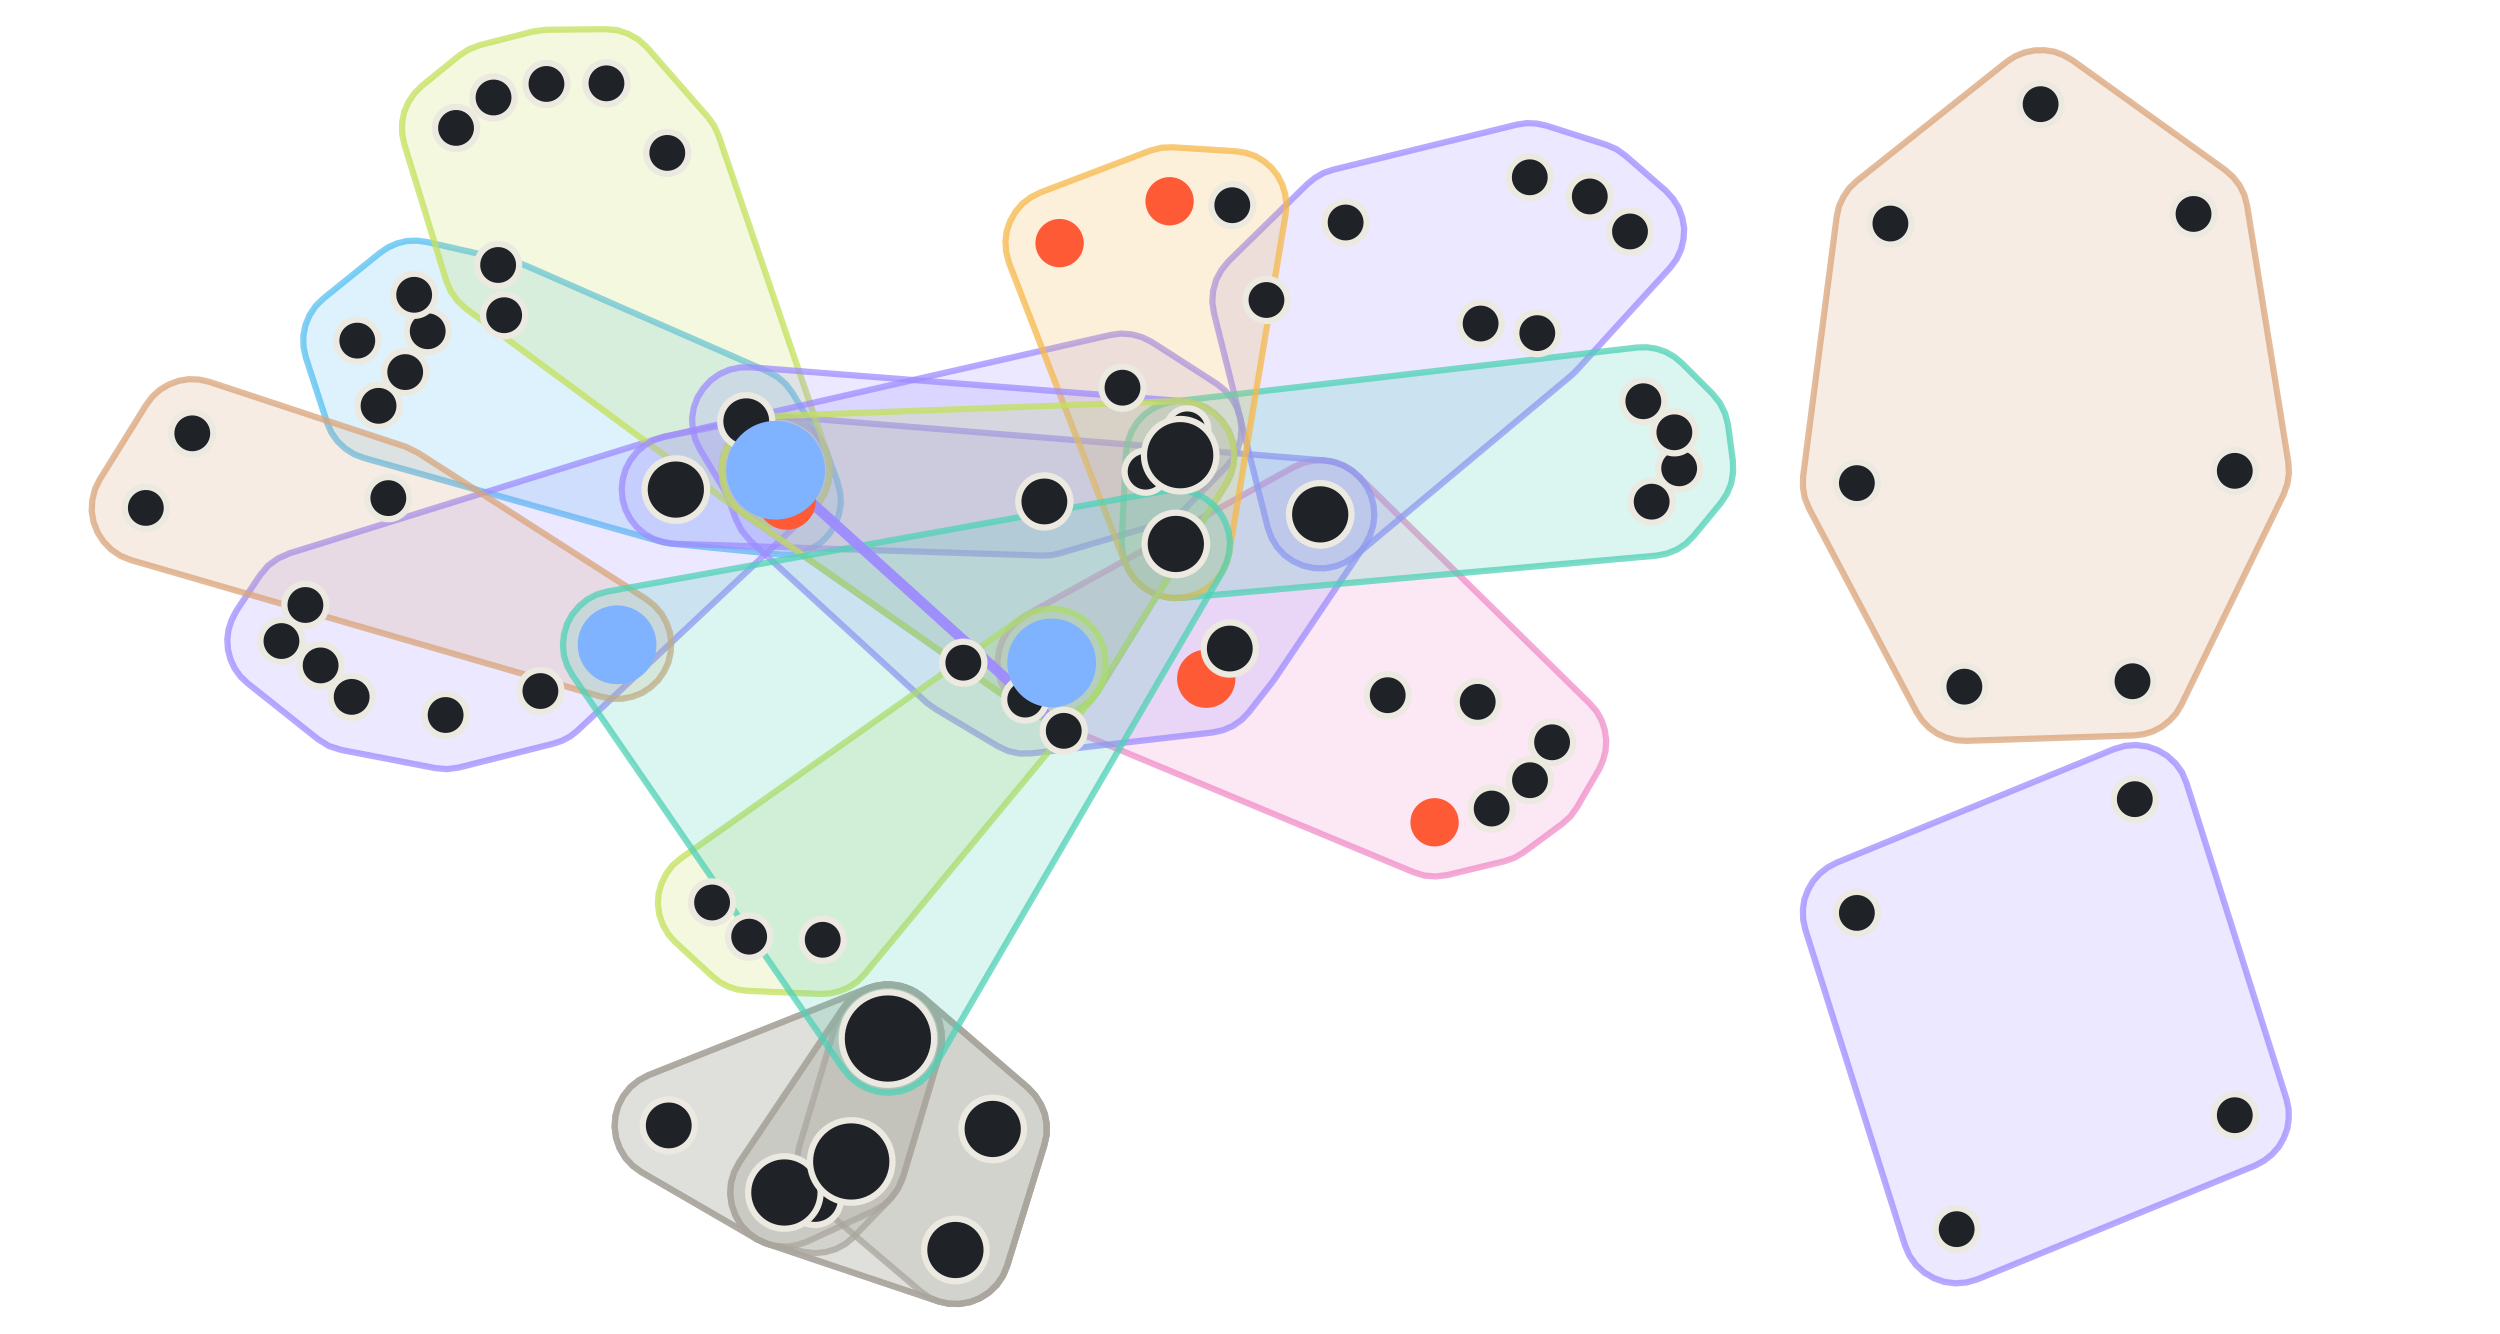
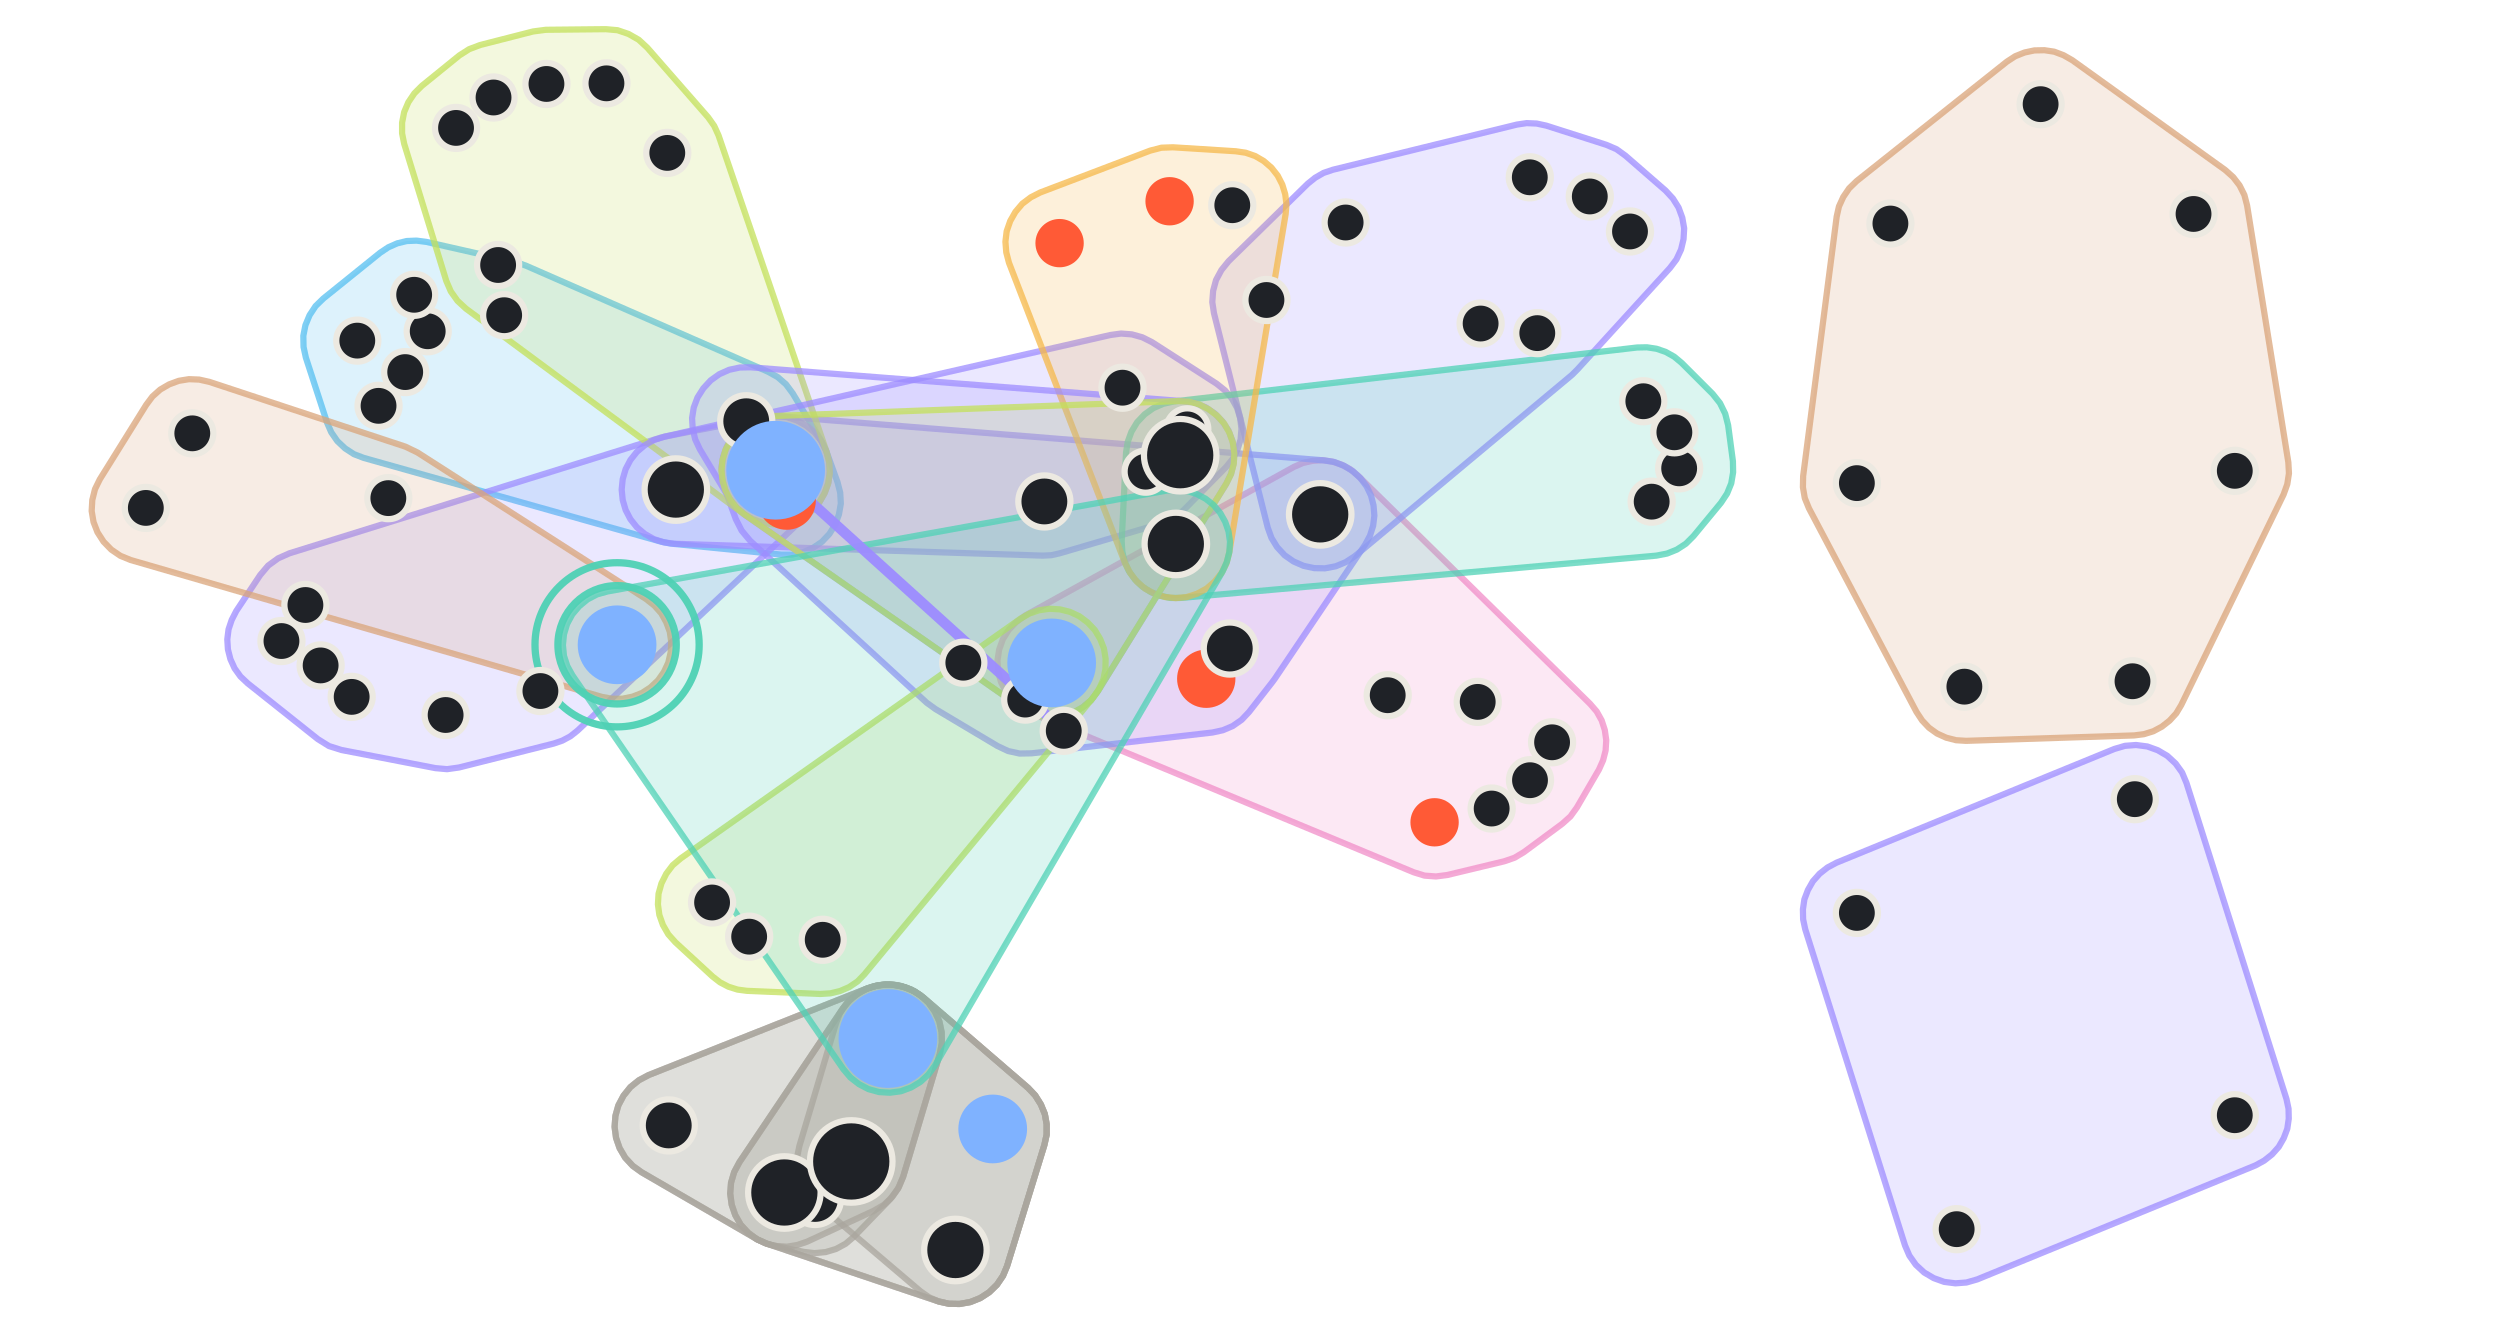
<svg class="hg hg--mini" viewBox="0 0 1200 640" aria-hidden="true" focusable="false">
  <path class="hg-edge" data-w="0" d="M204.6 116.1 L199.9 115.5 L195.2 115.7 L190.7 116.8 L186.4 118.7 L182.5 121.3 L155.2 143.3 L151.5 146.9 L148.6 151.3 L146.6 156.1 L145.6 161.2 L145.7 166.5 L146.8 171.6 L157.0 202.9 L159.0 207.5 L161.9 211.7 L165.6 215.2 L169.9 218.0 L174.6 219.8 L317.3 260.0 L321.8 260.9 L375.0 266.2 L380.3 266.2 L385.4 265.1 L390.2 263.0 L394.5 260.1 L398.1 256.3 L400.9 251.8 L402.7 246.9 L403.6 241.7 L403.3 236.5 L402.0 231.4 L396.7 216.8 L394.6 212.3 L380.5 188.8 L377.3 184.5 L373.3 181.0 L368.6 178.4 L252.4 127.5 L247.8 125.9 L204.6 116.1 Z" fill="#55BFF0" fill-opacity="0.2" stroke="#55BFF0" stroke-opacity="0.75" stroke-width="3" stroke-linejoin="round" />
  <path class="hg-edge" data-w="1" d="M651.9 228.4 L648.2 225.3 L644.1 223.1 L639.6 221.6 L634.8 220.9 L630.1 221.2 L625.5 222.2 L621.1 224.1 L492.2 295.4 L487.9 298.5 L484.2 302.3 L481.4 306.8 L479.6 311.8 L478.8 317.0 L479.1 322.3 L480.5 327.4 L482.8 332.1 L486.1 336.3 L490.2 339.7 L494.8 342.2 L678.6 418.7 L683.8 420.3 L689.3 420.7 L694.7 420.0 L722.1 413.4 L727.0 411.7 L731.5 409.0 L749.9 395.4 L753.8 391.9 L756.9 387.6 L767.5 369.4 L769.5 364.9 L770.7 360.2 L771.0 355.3 L770.3 350.4 L768.8 345.8 L766.4 341.5 L763.2 337.8 L651.9 228.4 Z" fill="#F08DC8" fill-opacity="0.2" stroke="#F08DC8" stroke-opacity="0.75" stroke-width="3" stroke-linejoin="round" />
  <path class="hg-edge" data-w="2" d="M374.4 199.8 L369.2 199.9 L364.1 201.0 L359.4 203.1 L355.2 206.1 L351.6 209.9 L348.9 214.3 L347.1 219.2 L346.3 224.4 L346.6 229.5 L347.9 234.6 L353.2 249.2 L356.0 254.7 L360.0 259.5 L444.8 337.3 L449.1 340.4 L478.8 358.1 L483.9 360.5 L489.4 361.7 L495.1 361.6 L582.0 351.6 L587.0 350.5 L591.7 348.5 L596.0 345.5 L599.5 341.8 L610.8 327.3 L611.9 325.8 L655.3 261.4 L657.6 257.1 L659.1 252.4 L659.7 247.5 L659.3 242.6 L658.1 237.9 L656.0 233.5 L653.0 229.5 L649.4 226.2 L645.2 223.6 L640.6 221.8 L635.8 221.0 L374.4 199.8 Z" fill="#9D8CFF" fill-opacity="0.2" stroke="#9D8CFF" stroke-opacity="0.75" stroke-width="3" stroke-linejoin="round" />
  <path class="hg-edge" data-w="3" d="M742.2 60.3 L737.6 59.3 L732.8 59.1 L728.1 59.8 L639.7 81.5 L635.3 83.0 L631.3 85.3 L627.7 88.2 L589.7 125.4 L586.3 129.6 L583.7 134.4 L582.3 139.6 L581.9 145.0 L582.7 150.3 L608.5 253.2 L610.3 258.2 L613.0 262.6 L616.6 266.5 L620.9 269.5 L625.7 271.6 L630.8 272.7 L636.0 272.8 L641.2 271.8 L646.0 269.8 L650.4 266.9 L754.6 179.9 L757.1 177.4 L801.6 128.6 L804.7 124.5 L806.9 119.8 L808.1 114.8 L808.4 109.6 L807.5 104.5 L805.7 99.6 L803.0 95.3 L799.5 91.5 L780.2 74.7 L775.9 71.6 L771.0 69.5 L742.2 60.3 Z" fill="#9D8CFF" fill-opacity="0.2" stroke="#9D8CFF" stroke-opacity="0.75" stroke-width="3" stroke-linejoin="round" />
  <path class="hg-edge" data-w="4" d="M390.1 244.7 L393.5 240.8 L396.0 236.3 L397.7 231.4 L398.3 226.3 L397.9 221.2 L396.5 216.2 L394.2 211.6 L391.0 207.6 L387.0 204.3 L382.5 201.8 L377.6 200.2 L372.5 199.7 L367.3 200.2 L319.4 209.5 L316.7 210.2 L138.9 265.6 L133.5 268.0 L128.7 271.5 L124.9 276.0 L113.4 293.3 L111.2 297.6 L109.7 302.1 L109.1 306.9 L109.4 311.7 L110.6 316.4 L112.6 320.8 L115.4 324.7 L118.9 328.0 L152.6 354.8 L157.9 358.1 L163.9 360.0 L209.0 368.7 L214.6 369.2 L220.3 368.4 L265.8 356.9 L269.9 355.5 L273.8 353.4 L277.2 350.7 L390.1 244.7 Z" fill="#9D8CFF" fill-opacity="0.2" stroke="#9D8CFF" stroke-opacity="0.75" stroke-width="3" stroke-linejoin="round" />
  <path class="hg-edge" data-w="5" d="M994.7 28.9 L990.5 26.5 L986.0 24.8 L981.3 24.1 L976.5 24.2 L971.8 25.2 L967.3 27.0 L963.3 29.6 L891.2 86.9 L887.6 90.4 L884.8 94.5 L882.7 99.1 L881.6 104.0 L865.5 228.6 L865.4 233.9 L866.3 239.1 L868.3 244.0 L919.9 341.7 L922.6 345.8 L925.9 349.3 L929.8 352.1 L934.2 354.1 L938.9 355.3 L943.7 355.6 L1024.4 353.0 L1029.1 352.4 L1033.6 351.0 L1037.7 348.8 L1041.4 345.9 L1044.6 342.4 L1047.0 338.4 L1096.1 237.4 L1097.9 232.4 L1098.7 227.2 L1098.4 221.9 L1078.6 98.6 L1077.3 93.6 L1075.0 89.0 L1071.9 85.0 L1068.1 81.6 L994.7 28.9 Z" fill="#D9A47A" fill-opacity="0.2" stroke="#D9A47A" stroke-opacity="0.75" stroke-width="3" stroke-linejoin="round" />
  <path class="hg-edge" data-w="6" d="M310.7 22.9 L306.6 19.1 L301.7 16.3 L296.4 14.5 L290.8 14.0 L262.0 14.3 L255.9 15.1 L230.5 21.6 L225.2 23.6 L220.5 26.6 L202.5 41.2 L198.9 44.8 L196.0 49.1 L194.0 53.8 L193.0 58.9 L193.0 64.0 L194.0 69.0 L214.2 134.8 L216.4 139.9 L219.6 144.4 L223.6 148.1 L356.8 246.6 L361.2 249.2 L366.0 250.9 L371.0 251.7 L376.0 251.4 L380.9 250.2 L385.5 248.1 L389.6 245.1 L393.1 241.4 L395.7 237.0 L397.5 232.3 L398.3 227.3 L398.1 222.2 L396.9 217.3 L344.9 65.0 L342.8 60.4 L339.9 56.3 L310.7 22.9 Z" fill="#C3E05A" fill-opacity="0.2" stroke="#C3E05A" stroke-opacity="0.75" stroke-width="3" stroke-linejoin="round" />
  <path class="hg-edge" data-w="7" d="M552.9 164.2 L548.3 161.9 L543.3 160.5 L538.1 160.1 L533.0 160.8 L318.6 209.7 L313.9 211.2 L309.5 213.7 L305.7 216.9 L302.6 220.8 L300.3 225.2 L298.9 230.0 L298.4 235.0 L298.9 240.0 L300.3 244.8 L302.6 249.2 L305.7 253.1 L309.5 256.3 L313.9 258.8 L318.6 260.3 L323.6 261.0 L500.5 266.7 L504.6 266.5 L508.6 265.6 L557.2 251.3 L561.3 249.8 L565.1 247.5 L568.4 244.6 L588.4 224.3 L591.6 220.4 L594.0 215.8 L595.5 210.9 L595.9 205.8 L595.3 200.7 L593.8 195.8 L591.3 191.3 L588.0 187.4 L584.0 184.2 L552.9 164.2 Z" fill="#9D8CFF" fill-opacity="0.2" stroke="#9D8CFF" stroke-opacity="0.75" stroke-width="3" stroke-linejoin="round" />
  <path class="hg-edge" data-w="8" d="M807.2 174.2 L803.6 171.2 L799.5 168.9 L795.1 167.4 L790.5 166.7 L785.8 166.8 L563.5 192.7 L558.4 193.8 L553.6 195.9 L549.4 198.9 L545.8 202.7 L543.1 207.2 L541.3 212.1 L540.5 217.2 L538.4 259.8 L538.7 264.7 L539.8 269.5 L541.8 274.0 L544.7 278.1 L548.2 281.5 L552.4 284.2 L556.9 286.0 L561.8 287.0 L566.7 287.0 L795.1 266.7 L800.2 265.7 L804.9 263.8 L809.2 261.0 L812.9 257.3 L826.1 241.3 L829.0 236.9 L831.0 232.0 L831.9 226.7 L831.8 221.4 L829.5 204.1 L828.1 198.6 L825.6 193.5 L822.1 189.1 L807.2 174.2 Z" fill="#4FD1B5" fill-opacity="0.2" stroke="#4FD1B5" stroke-opacity="0.75" stroke-width="3" stroke-linejoin="round" />
  <path class="hg-edge" data-w="9" d="M443.2 478.8 L439.2 476.0 L434.8 474.0 L430.0 472.8 L425.2 472.5 L420.3 473.2 L415.7 474.7 L411.5 477.1 L407.7 480.2 L404.6 484.0 L354.9 557.9 L352.4 562.6 L350.9 567.7 L350.5 572.9 L351.2 578.2 L352.9 583.2 L355.5 587.8 L359.1 591.7 L363.4 594.9 L368.2 597.0 L450.3 624.6 L455.4 625.8 L460.5 625.9 L465.6 625.0 L470.5 623.1 L474.8 620.3 L478.5 616.7 L481.4 612.4 L483.4 607.7 L501.3 549.6 L502.4 544.6 L502.4 539.6 L501.5 534.7 L499.6 530.1 L496.9 525.8 L493.5 522.2 L443.2 478.8 Z" fill="#A9A69E" fill-opacity="0.2" stroke="#A9A69E" stroke-opacity="0.75" stroke-width="3" stroke-linejoin="round" />
  <path class="hg-edge" data-w="10" d="M563.0 70.7 L557.5 70.9 L552.1 72.3 L499.3 92.4 L494.8 94.7 L490.7 97.8 L487.4 101.7 L484.9 106.1 L483.2 111.0 L482.6 116.0 L483.0 121.1 L484.3 126.1 L540.1 270.5 L542.5 275.1 L545.7 279.2 L549.7 282.6 L554.3 285.1 L559.3 286.6 L564.4 287.1 L569.6 286.6 L574.6 285.0 L579.2 282.5 L583.1 279.1 L586.3 275.1 L588.7 270.4 L590.0 265.4 L617.1 102.8 L617.5 98.0 L616.9 93.2 L615.5 88.6 L613.3 84.3 L610.3 80.5 L606.6 77.3 L602.5 74.9 L597.9 73.3 L593.1 72.6 L563.0 70.7 Z" fill="#F5B84A" fill-opacity="0.2" stroke="#F5B84A" stroke-opacity="0.75" stroke-width="3" stroke-linejoin="round" />
  <path class="hg-edge" data-w="11" d="M451.1 505.9 L452.1 500.7 L452.0 495.5 L450.9 490.3 L448.7 485.5 L445.6 481.2 L441.7 477.6 L437.2 474.9 L432.2 473.2 L427.0 472.5 L421.7 472.9 L416.6 474.3 L311.4 516.0 L306.7 518.5 L302.6 521.8 L299.3 525.9 L296.8 530.6 L295.4 535.6 L295.0 540.9 L295.7 546.2 L297.4 551.1 L300.1 555.7 L303.7 559.6 L308.0 562.7 L363.5 594.9 L367.2 596.7 L371.1 597.8 L385.8 600.9 L391.0 601.5 L396.3 601.0 L401.3 599.5 L405.9 597.0 L409.9 593.6 L427.3 575.6 L431.0 570.6 L433.5 564.9 L451.1 505.9 Z" fill="#A9A69E" fill-opacity="0.2" stroke="#A9A69E" stroke-opacity="0.75" stroke-width="3" stroke-linejoin="round" />
  <path class="hg-edge" data-w="12" d="M443.2 478.8 L439.2 476.0 L434.8 474.0 L430.0 472.8 L425.2 472.5 L420.3 473.2 L415.7 474.7 L411.5 477.1 L407.7 480.2 L404.6 484.0 L354.9 557.9 L352.4 562.6 L350.9 567.7 L350.5 572.9 L351.2 578.2 L352.9 583.2 L355.5 587.8 L359.1 591.7 L363.4 594.9 L368.2 597.0 L450.3 624.6 L455.4 625.8 L460.5 625.9 L465.6 625.0 L470.5 623.1 L474.8 620.3 L478.5 616.7 L481.4 612.4 L483.4 607.7 L501.3 549.6 L502.4 544.6 L502.4 539.6 L501.5 534.7 L499.6 530.1 L496.9 525.8 L493.5 522.2 L443.2 478.8 Z" fill="#A9A69E" fill-opacity="0.2" stroke="#A9A69E" stroke-opacity="0.75" stroke-width="3" stroke-linejoin="round" />
  <path class="hg-edge" data-w="13" d="M1049.5 375.8 L1047.4 370.8 L1044.3 366.5 L1040.3 362.8 L1035.7 360.1 L1030.7 358.3 L1025.3 357.6 L1020.0 358.0 L1014.9 359.5 L881.5 414.1 L877.2 416.4 L873.4 419.4 L870.2 423.0 L867.8 427.2 L866.1 431.7 L865.4 436.5 L865.5 441.3 L866.5 446.0 L914.4 597.8 L916.5 602.7 L919.6 607.1 L923.6 610.8 L928.2 613.5 L933.2 615.3 L938.6 616.0 L943.9 615.6 L949.1 614.1 L1082.6 559.4 L1086.8 557.1 L1090.6 554.1 L1093.8 550.5 L1096.2 546.3 L1097.9 541.8 L1098.6 537.0 L1098.5 532.2 L1097.5 527.5 L1049.5 375.8 Z" fill="#9D8CFF" fill-opacity="0.2" stroke="#9D8CFF" stroke-opacity="0.75" stroke-width="3" stroke-linejoin="round" />
  <path class="hg-edge" data-w="14" d="M360.2 176.3 L355.1 176.4 L350.0 177.5 L345.3 179.6 L341.1 182.6 L337.6 186.4 L334.8 190.8 L333.0 195.6 L332.2 200.7 L332.5 205.9 L333.7 210.9 L335.9 215.6 L350.0 239.1 L353.3 243.4 L357.4 247.0 L489.9 339.5 L494.5 342.1 L499.6 343.7 L504.8 344.2 L510.1 343.7 L515.1 342.1 L519.7 339.5 L523.7 336.1 L526.9 331.9 L588.6 232.2 L590.9 227.4 L592.2 222.3 L592.5 216.9 L591.6 211.7 L589.7 206.7 L586.8 202.3 L583.1 198.5 L578.7 195.5 L573.8 193.5 L568.5 192.6 L360.2 176.3 Z" fill="#9D8CFF" fill-opacity="0.2" stroke="#9D8CFF" stroke-opacity="0.75" stroke-width="3" stroke-linejoin="round" />
  <path class="hg-edge" data-w="15" d="M524.8 334.8 L527.6 330.6 L529.6 326.1 L530.6 321.2 L530.7 316.2 L529.9 311.3 L528.1 306.7 L525.5 302.4 L522.1 298.8 L518.1 295.8 L513.6 293.7 L508.8 292.5 L503.8 292.2 L498.8 292.9 L494.1 294.5 L489.8 297.0 L326.8 412.0 L322.9 415.3 L319.8 419.4 L317.5 424.0 L316.1 429.0 L315.8 434.1 L316.5 439.2 L318.2 444.0 L320.8 448.5 L324.2 452.3 L342.0 468.7 L345.6 471.5 L349.6 473.6 L354.0 475.0 L358.5 475.6 L393.8 477.1 L398.6 476.8 L403.2 475.7 L407.6 473.8 L411.6 471.1 L414.9 467.7 L524.8 334.8 Z" fill="#C3E05A" fill-opacity="0.2" stroke="#C3E05A" stroke-opacity="0.75" stroke-width="3" stroke-linejoin="round" />
  <path class="hg-edge" data-w="16" d="M100.5 183.3 L95.6 182.2 L90.7 182.0 L85.8 182.8 L81.2 184.5 L76.9 187.0 L73.2 190.3 L70.2 194.3 L47.9 230.1 L45.6 234.8 L44.3 240.0 L44.0 245.3 L44.9 250.6 L46.8 255.5 L49.7 260.0 L53.4 263.8 L57.8 266.8 L62.7 268.8 L288.9 334.5 L293.8 335.4 L298.7 335.4 L303.6 334.4 L308.2 332.6 L312.3 329.9 L315.9 326.5 L318.7 322.5 L320.8 318.0 L321.9 313.2 L322.2 308.2 L321.5 303.3 L319.8 298.7 L317.4 294.4 L314.1 290.7 L310.2 287.6 L200.4 217.2 L194.6 214.4 L100.5 183.3 Z" fill="#D9A47A" fill-opacity="0.2" stroke="#D9A47A" stroke-opacity="0.75" stroke-width="3" stroke-linejoin="round" />
  <path class="hg-edge" data-w="17" d="M443.2 478.8 L439.0 475.8 L434.2 473.8 L429.2 472.7 L424.0 472.6 L418.9 473.5 L414.1 475.5 L409.8 478.3 L406.1 482.0 L403.2 486.3 L401.3 491.1 L383.7 550.1 L382.7 555.0 L382.7 560.0 L383.7 564.9 L385.5 569.5 L388.3 573.7 L391.8 577.3 L441.8 619.8 L446.0 622.7 L450.7 624.8 L455.7 625.8 L460.8 625.9 L465.9 625.0 L470.6 623.0 L474.9 620.2 L478.6 616.6 L481.5 612.4 L483.4 607.7 L501.3 549.6 L502.4 544.6 L502.4 539.6 L501.5 534.7 L499.6 530.1 L496.9 525.8 L493.5 522.2 L443.2 478.8 Z" fill="#A9A69E" fill-opacity="0.2" stroke="#A9A69E" stroke-opacity="0.75" stroke-width="3" stroke-linejoin="round" />
  <path class="hg-edge" data-w="18" d="M451.1 505.9 L452.1 500.7 L452.0 495.5 L450.9 490.3 L448.7 485.5 L445.6 481.2 L441.7 477.6 L437.2 474.9 L432.2 473.2 L427.0 472.5 L421.7 472.9 L416.6 474.3 L311.4 516.0 L306.7 518.5 L302.6 521.8 L299.3 525.9 L296.8 530.6 L295.4 535.6 L295.0 540.9 L295.7 546.2 L297.4 551.1 L300.1 555.7 L303.7 559.6 L308.0 562.7 L363.5 594.9 L368.0 597.0 L372.8 598.1 L377.8 598.4 L382.7 597.6 L387.4 596.0 L419.5 581.1 L424.3 578.3 L428.3 574.5 L431.4 570.0 L433.5 564.9 L451.1 505.9 Z" fill="#A9A69E" fill-opacity="0.2" stroke="#A9A69E" stroke-opacity="0.75" stroke-width="3" stroke-linejoin="round" />
  <path class="hg-edge" data-w="19" d="M588.6 232.2 L590.9 227.6 L592.2 222.7 L592.5 217.6 L591.8 212.5 L590.1 207.7 L587.6 203.3 L584.2 199.5 L580.1 196.4 L575.6 194.1 L570.6 192.8 L565.5 192.5 L371.3 199.7 L366.4 200.4 L361.7 202.0 L357.3 204.4 L353.6 207.7 L350.5 211.6 L348.2 216.0 L346.8 220.8 L346.3 225.7 L346.8 230.7 L348.2 235.5 L350.5 239.9 L353.6 243.8 L357.4 247.0 L489.9 339.5 L494.5 342.1 L499.6 343.7 L504.8 344.2 L510.1 343.7 L515.1 342.1 L519.7 339.5 L523.7 336.1 L526.9 331.9 L588.6 232.2 Z" fill="#C3E05A" fill-opacity="0.2" stroke="#C3E05A" stroke-opacity="0.75" stroke-width="3" stroke-linejoin="round" />
  <path class="hg-edge" data-w="20" d="M586.9 274.2 L588.9 269.7 L590.1 264.9 L590.4 260.0 L589.7 255.1 L588.1 250.5 L585.7 246.2 L582.5 242.4 L578.7 239.4 L574.3 237.1 L569.6 235.6 L564.7 235.1 L559.8 235.5 L291.6 283.9 L286.6 285.3 L282.0 287.7 L278.0 291.0 L274.7 294.9 L272.2 299.5 L270.7 304.5 L270.2 309.6 L270.7 314.8 L272.3 319.7 L274.8 324.2 L404.8 513.2 L408.2 517.2 L412.3 520.4 L416.9 522.8 L422.0 524.2 L427.2 524.5 L432.4 523.8 L437.3 522.0 L441.8 519.3 L445.6 515.8 L448.7 511.6 L586.9 274.2 Z" fill="#4FD1B5" fill-opacity="0.2" stroke="#4FD1B5" stroke-opacity="0.75" stroke-width="3" stroke-linejoin="round" />
  <line class="hg-edge hg-dyad" data-w="21" x1="372.3" y1="225.7" x2="510.6" y2="350.8" stroke="#9D8CFF" stroke-opacity="0.95" stroke-width="5" stroke-linecap="round" />
+   <circle class="hg-edge hg-solo" data-w="22" cx="296.2" cy="309.5" r="28.4" fill="none" stroke="#4FD1B5" stroke-opacity="0.95" stroke-width="3.5" />
+   <circle class="hg-edge hg-solo" data-w="22" cx="296.2" cy="309.5" r="39.4" fill="none" stroke="#4FD1B5" stroke-opacity="0.95" stroke-width="3.5" />
  <circle cx="1023.6" cy="327.0" r="10.1" fill="#1F2227" stroke="#ECE9E1" stroke-width="3" />
  <circle cx="92.3" cy="208.0" r="10.1" fill="#1F2227" stroke="#ECE9E1" stroke-width="3" />
  <circle cx="168.8" cy="334.5" r="10.1" fill="#1F2227" stroke="#ECE9E1" stroke-width="3" />
  <circle cx="782.4" cy="111.1" r="10.1" fill="#1F2227" stroke="#ECE9E1" stroke-width="3" />
  <circle cx="688.6" cy="394.7" r="10.1" fill="#FF5A36" stroke="#FF5A36" stroke-width="3" />
  <circle cx="942.9" cy="329.6" r="10.1" fill="#1F2227" stroke="#ECE9E1" stroke-width="3" />
  <circle cx="320.3" cy="73.4" r="10.1" fill="#1F2227" stroke="#ECE9E1" stroke-width="3" />
  <circle cx="291.1" cy="40.0" r="10.1" fill="#1F2227" stroke="#ECE9E1" stroke-width="3" />
  <circle cx="709.3" cy="336.9" r="10.1" fill="#1F2227" stroke="#ECE9E1" stroke-width="3" />
  <circle cx="806.0" cy="224.8" r="10.1" fill="#1F2227" stroke="#ECE9E1" stroke-width="3" />
  <circle cx="508.6" cy="116.7" r="10.1" fill="#FF5A36" stroke="#FF5A36" stroke-width="3" />
  <circle cx="607.9" cy="144.0" r="10.1" fill="#1F2227" stroke="#ECE9E1" stroke-width="3" />
  <circle cx="181.7" cy="194.8" r="10.1" fill="#1F2227" stroke="#ECE9E1" stroke-width="3" />
  <circle cx="153.9" cy="319.4" r="10.1" fill="#1F2227" stroke="#ECE9E1" stroke-width="3" />
  <circle cx="194.5" cy="178.6" r="10.1" fill="#1F2227" stroke="#ECE9E1" stroke-width="3" />
  <circle cx="569.9" cy="206.1" r="10.1" fill="#1F2227" stroke="#ECE9E1" stroke-width="3" />
  <circle cx="716.0" cy="388.1" r="10.1" fill="#1F2227" stroke="#ECE9E1" stroke-width="3" />
  <circle cx="462.4" cy="318.1" r="10.1" fill="#1F2227" stroke="#ECE9E1" stroke-width="3" />
  <circle cx="745.0" cy="356.3" r="10.1" fill="#1F2227" stroke="#ECE9E1" stroke-width="3" />
  <circle cx="236.9" cy="46.8" r="10.1" fill="#1F2227" stroke="#ECE9E1" stroke-width="3" />
  <circle cx="792.8" cy="240.8" r="10.1" fill="#1F2227" stroke="#ECE9E1" stroke-width="3" />
  <circle cx="135.1" cy="307.7" r="10.1" fill="#1F2227" stroke="#ECE9E1" stroke-width="3" />
  <circle cx="666.1" cy="333.7" r="10.1" fill="#1F2227" stroke="#ECE9E1" stroke-width="3" />
  <circle cx="262.3" cy="40.3" r="10.1" fill="#1F2227" stroke="#ECE9E1" stroke-width="3" />
  <circle cx="146.6" cy="290.4" r="10.1" fill="#1F2227" stroke="#ECE9E1" stroke-width="3" />
  <circle cx="939.2" cy="590.0" r="10.1" fill="#1F2227" stroke="#ECE9E1" stroke-width="3" />
  <circle cx="205.3" cy="159.0" r="10.1" fill="#1F2227" stroke="#ECE9E1" stroke-width="3" />
  <circle cx="259.4" cy="331.7" r="10.1" fill="#1F2227" stroke="#ECE9E1" stroke-width="3" />
  <circle cx="1024.7" cy="383.6" r="10.1" fill="#1F2227" stroke="#ECE9E1" stroke-width="3" />
  <circle cx="591.5" cy="98.5" r="10.1" fill="#1F2227" stroke="#ECE9E1" stroke-width="3" />
  <circle cx="645.9" cy="106.8" r="10.1" fill="#1F2227" stroke="#ECE9E1" stroke-width="3" />
  <circle cx="218.9" cy="61.4" r="10.1" fill="#1F2227" stroke="#ECE9E1" stroke-width="3" />
  <circle cx="734.3" cy="85.1" r="10.1" fill="#1F2227" stroke="#ECE9E1" stroke-width="3" />
  <circle cx="1072.7" cy="226.0" r="10.1" fill="#1F2227" stroke="#ECE9E1" stroke-width="3" />
  <circle cx="803.7" cy="207.5" r="10.1" fill="#1F2227" stroke="#ECE9E1" stroke-width="3" />
  <circle cx="341.8" cy="433.2" r="10.1" fill="#1F2227" stroke="#ECE9E1" stroke-width="3" />
  <circle cx="734.4" cy="374.5" r="10.1" fill="#1F2227" stroke="#ECE9E1" stroke-width="3" />
  <circle cx="359.6" cy="449.6" r="10.1" fill="#1F2227" stroke="#ECE9E1" stroke-width="3" />
  <circle cx="1072.7" cy="535.3" r="10.1" fill="#1F2227" stroke="#ECE9E1" stroke-width="3" />
  <circle cx="788.8" cy="192.6" r="10.1" fill="#1F2227" stroke="#ECE9E1" stroke-width="3" />
  <circle cx="538.8" cy="186.1" r="10.1" fill="#1F2227" stroke="#ECE9E1" stroke-width="3" />
  <circle cx="979.5" cy="50.0" r="10.1" fill="#1F2227" stroke="#ECE9E1" stroke-width="3" />
  <circle cx="239.1" cy="127.2" r="10.1" fill="#1F2227" stroke="#ECE9E1" stroke-width="3" />
  <circle cx="549.9" cy="226.4" r="10.1" fill="#1F2227" stroke="#ECE9E1" stroke-width="3" />
  <circle cx="510.6" cy="350.8" r="10.1" fill="#1F2227" stroke="#ECE9E1" stroke-width="3" />
  <circle cx="213.9" cy="343.2" r="10.1" fill="#1F2227" stroke="#ECE9E1" stroke-width="3" />
  <circle cx="763.1" cy="94.3" r="10.1" fill="#1F2227" stroke="#ECE9E1" stroke-width="3" />
  <circle cx="907.4" cy="107.3" r="10.1" fill="#1F2227" stroke="#ECE9E1" stroke-width="3" />
  <circle cx="198.8" cy="141.5" r="10.1" fill="#1F2227" stroke="#ECE9E1" stroke-width="3" />
  <circle cx="492.1" cy="335.8" r="10.1" fill="#1F2227" stroke="#ECE9E1" stroke-width="3" />
  <circle cx="242.0" cy="151.3" r="10.1" fill="#1F2227" stroke="#ECE9E1" stroke-width="3" />
  <circle cx="710.7" cy="155.3" r="10.1" fill="#1F2227" stroke="#ECE9E1" stroke-width="3" />
  <circle cx="171.5" cy="163.5" r="10.1" fill="#1F2227" stroke="#ECE9E1" stroke-width="3" />
  <circle cx="561.4" cy="96.6" r="10.1" fill="#FF5A36" stroke="#FF5A36" stroke-width="3" />
  <circle cx="70.0" cy="243.8" r="10.1" fill="#1F2227" stroke="#ECE9E1" stroke-width="3" />
  <circle cx="186.4" cy="239.1" r="10.1" fill="#1F2227" stroke="#ECE9E1" stroke-width="3" />
  <circle cx="737.9" cy="159.9" r="10.1" fill="#1F2227" stroke="#ECE9E1" stroke-width="3" />
  <circle cx="891.3" cy="231.9" r="10.1" fill="#1F2227" stroke="#ECE9E1" stroke-width="3" />
  <circle cx="891.3" cy="438.2" r="10.1" fill="#1F2227" stroke="#ECE9E1" stroke-width="3" />
  <circle cx="394.9" cy="451.1" r="10.1" fill="#1F2227" stroke="#ECE9E1" stroke-width="3" />
  <circle cx="1052.9" cy="102.7" r="10.1" fill="#1F2227" stroke="#ECE9E1" stroke-width="3" />
  <circle cx="579.0" cy="325.8" r="12.5" fill="#FF5A36" stroke="#FF5A36" stroke-width="3" />
  <circle cx="321.0" cy="540.2" r="12.5" fill="#1F2227" stroke="#ECE9E1" stroke-width="3" />
  <circle cx="377.6" cy="240.3" r="12.5" fill="#FF5A36" stroke="#FF5A36" stroke-width="3" />
  <circle cx="501.3" cy="240.7" r="12.5" fill="#1F2227" stroke="#ECE9E1" stroke-width="3" />
  <circle cx="590.3" cy="311.3" r="12.5" fill="#1F2227" stroke="#ECE9E1" stroke-width="3" />
  <circle cx="358.2" cy="202.2" r="12.5" fill="#1F2227" stroke="#ECE9E1" stroke-width="3" />
  <circle cx="391.2" cy="575.5" r="12.5" fill="#1F2227" stroke="#ECE9E1" stroke-width="3" />
  <circle cx="458.6" cy="600.0" r="15.0" fill="#1F2227" stroke="#ECE9E1" stroke-width="3" />
  <circle cx="633.7" cy="246.9" r="15.0" fill="#1F2227" stroke="#ECE9E1" stroke-width="3" />
  <circle cx="324.4" cy="235.0" r="15.0" fill="#1F2227" stroke="#ECE9E1" stroke-width="3" />
  <circle cx="564.4" cy="261.1" r="15.0" fill="#1F2227" stroke="#ECE9E1" stroke-width="3" />
-   <circle cx="476.5" cy="541.9" r="15.0" fill="#1F2227" stroke="#ECE9E1" stroke-width="3" />
+   <circle cx="476.5" cy="541.9" r="15.0" fill="#7FB2FF" stroke="#7FB2FF" stroke-width="3" />
  <circle cx="566.5" cy="218.5" r="17.4" fill="#1F2227" stroke="#ECE9E1" stroke-width="3" />
  <circle cx="376.5" cy="572.4" r="17.4" fill="#1F2227" stroke="#ECE9E1" stroke-width="3" />
  <circle cx="296.2" cy="309.5" r="17.4" fill="#7FB2FF" stroke="#7FB2FF" stroke-width="3" />
  <circle cx="408.6" cy="557.5" r="19.8" fill="#1F2227" stroke="#ECE9E1" stroke-width="3" />
  <circle cx="504.8" cy="318.2" r="19.8" fill="#7FB2FF" stroke="#7FB2FF" stroke-width="3" />
-   <circle cx="426.2" cy="498.5" r="22.2" fill="#1F2227" stroke="#ECE9E1" stroke-width="3" />
+   <circle cx="426.2" cy="498.5" r="22.2" fill="#7FB2FF" stroke="#7FB2FF" stroke-width="3" />
  <circle cx="372.3" cy="225.7" r="22.2" fill="#7FB2FF" stroke="#7FB2FF" stroke-width="3" />
</svg>
